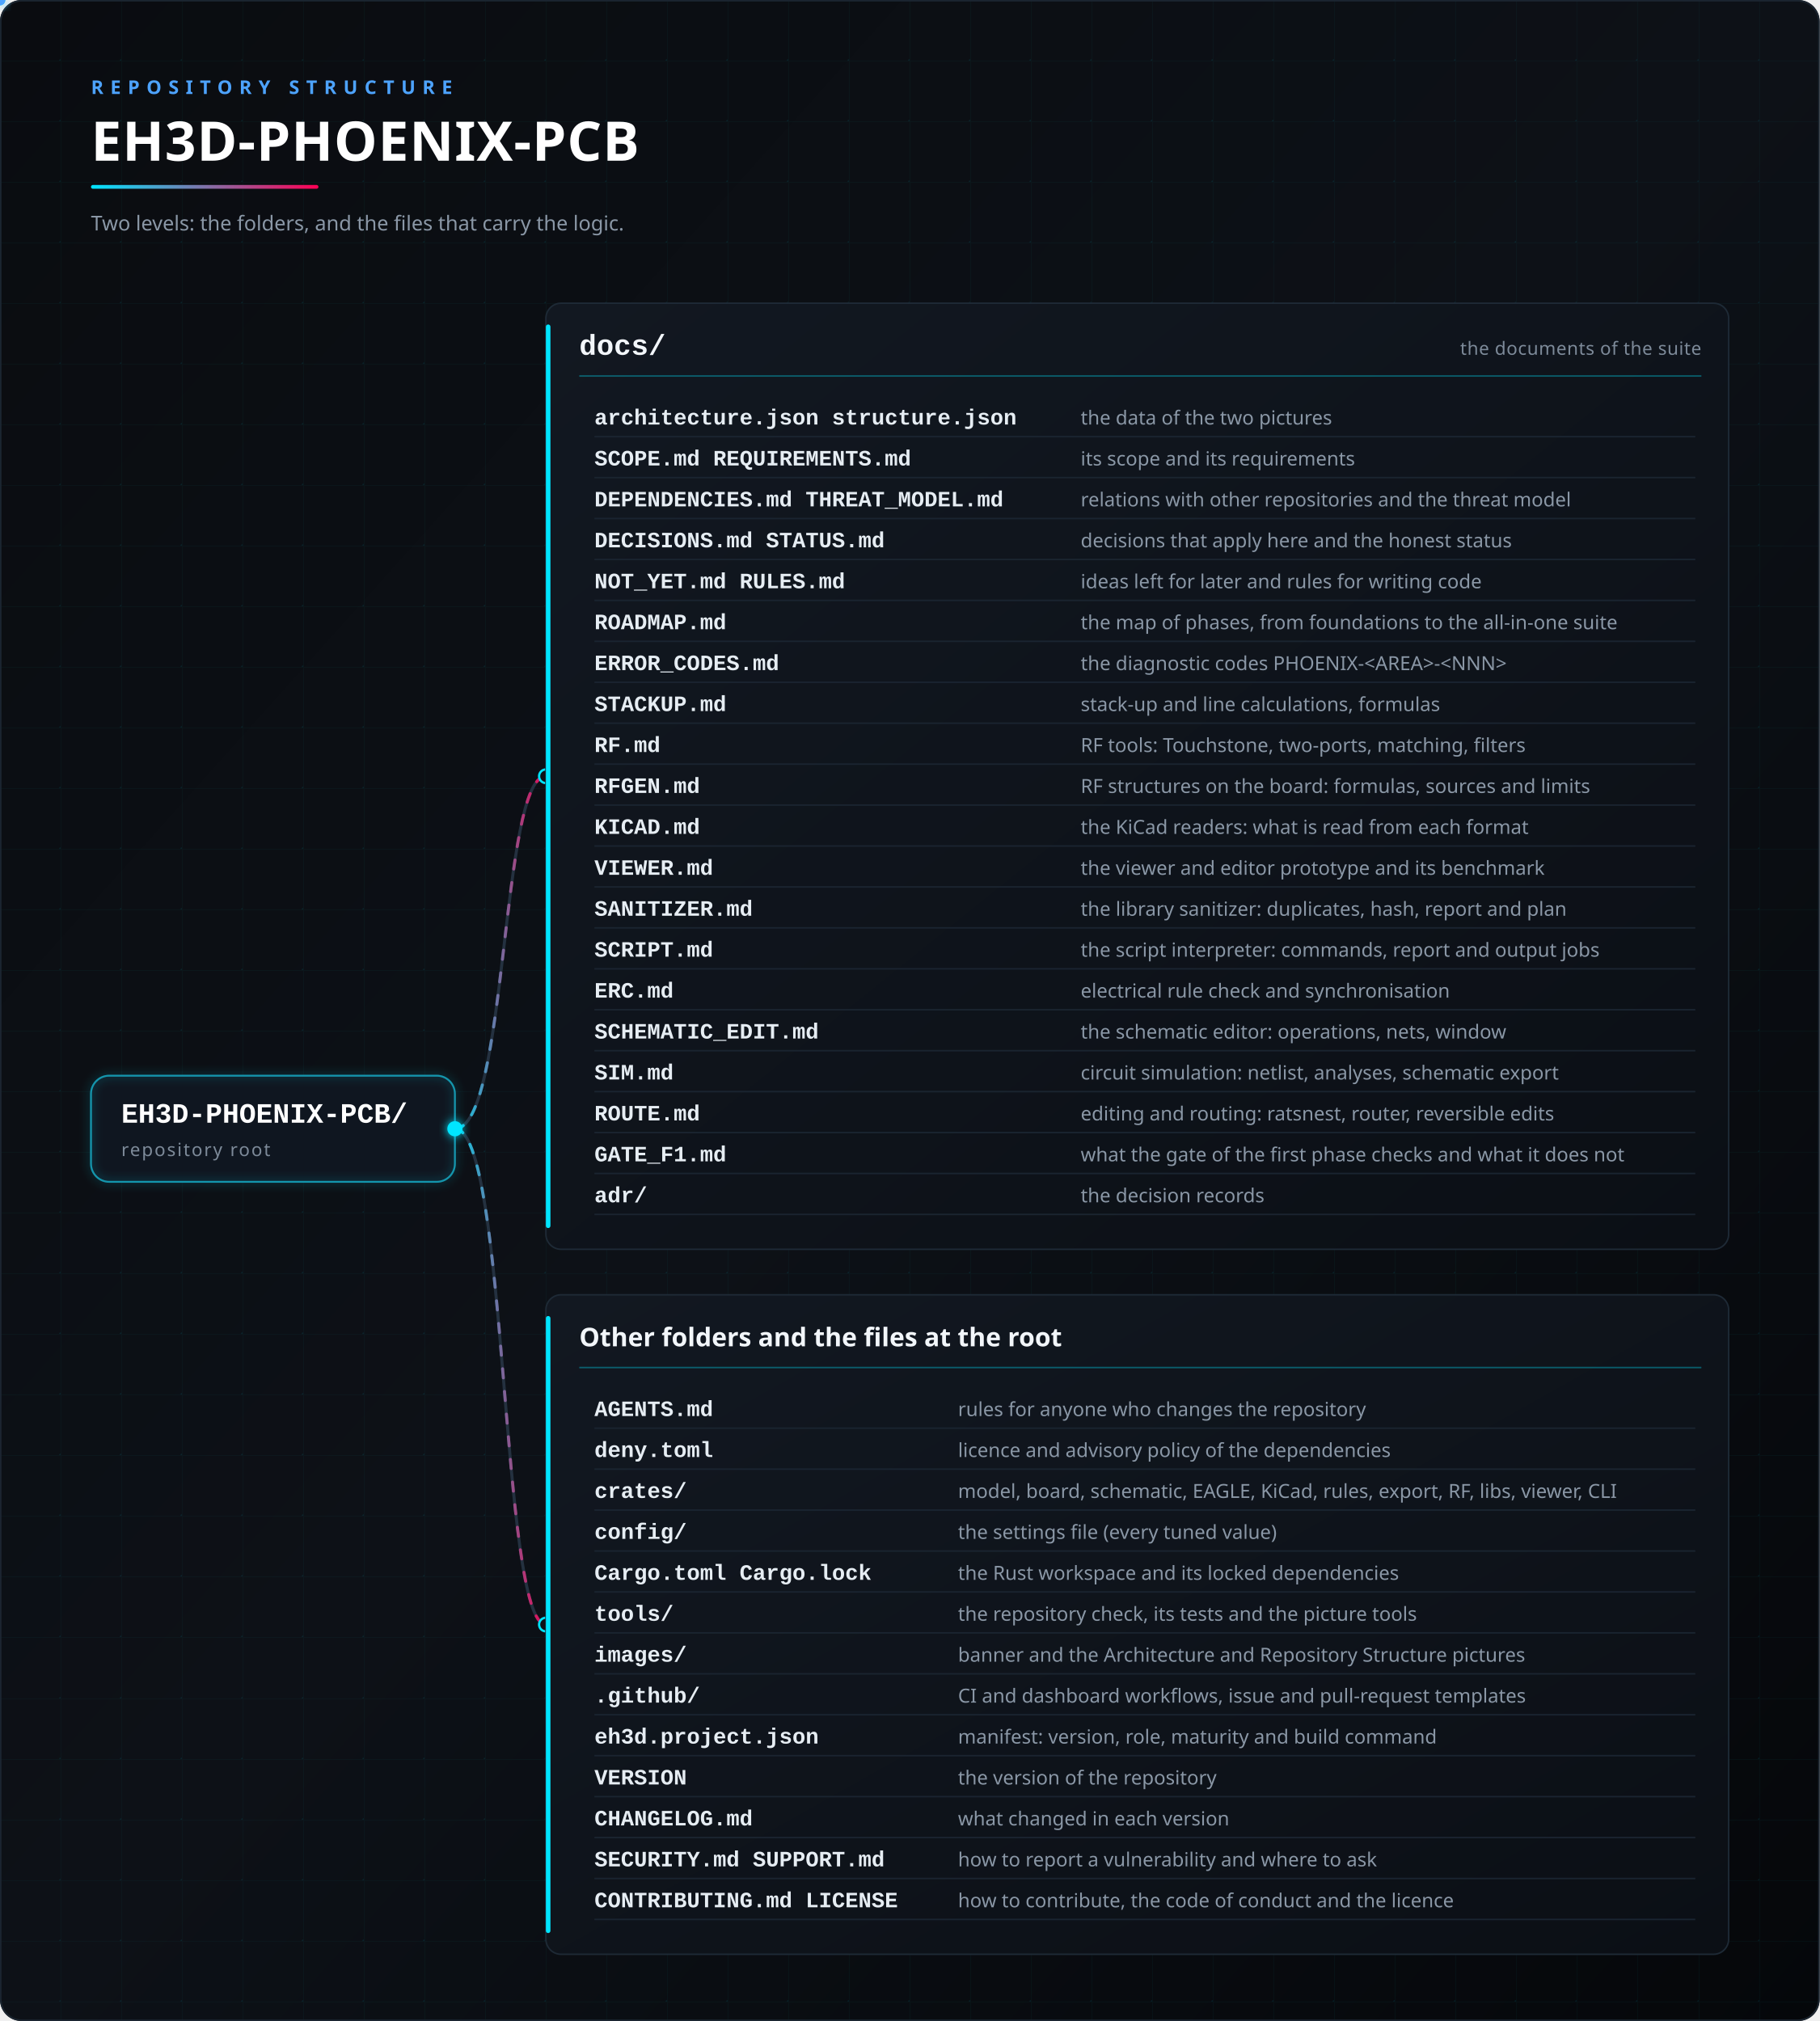
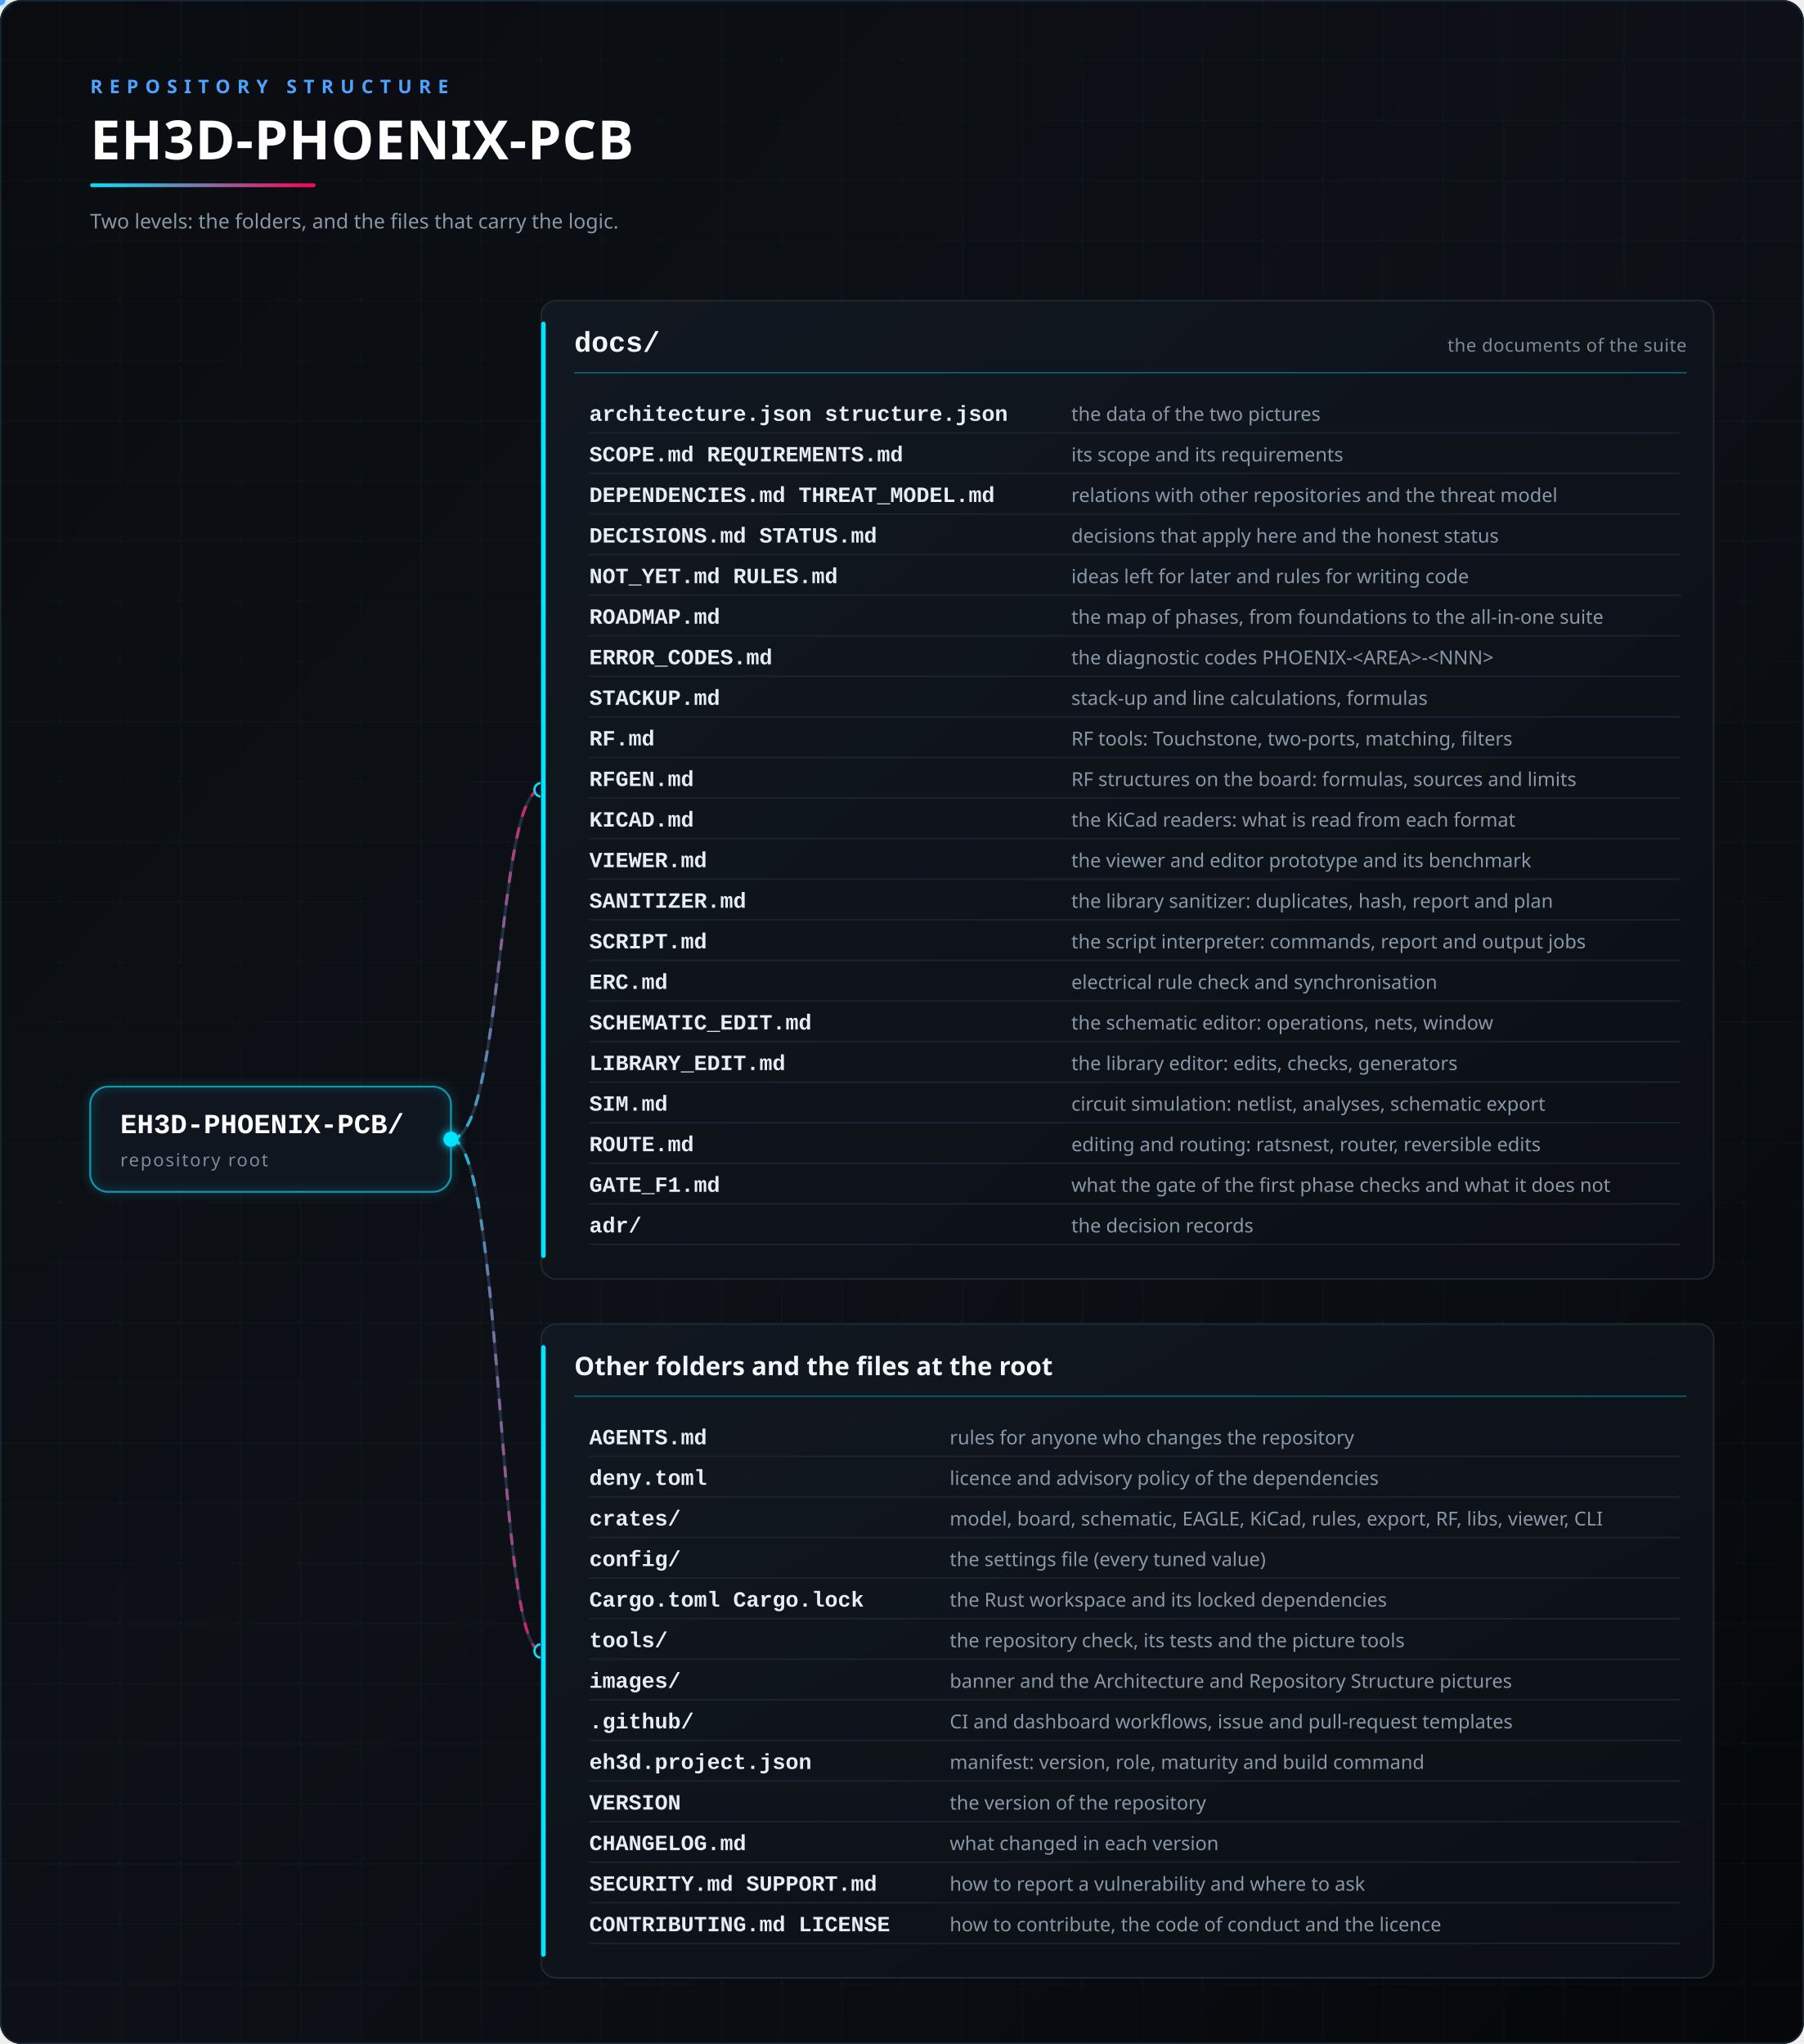
- <svg xmlns="http://www.w3.org/2000/svg" viewBox="0 0 1200 1333" width="100%" role="img" aria-labelledby="t d">
+ <svg xmlns="http://www.w3.org/2000/svg" viewBox="0 0 1200 1360" width="100%" role="img" aria-labelledby="t d">
  <defs>
    <linearGradient id="bg" x1="0" y1="0" x2="1" y2="1">
      <stop offset="0" stop-color="#0A0C10" />
      <stop offset="0.5" stop-color="#0D1117" />
      <stop offset="1" stop-color="#05070A" />
    </linearGradient>
    <linearGradient id="card" x1="0" y1="0" x2="1" y2="1">
      <stop offset="0" stop-color="#121821" />
      <stop offset="1" stop-color="#0B0F15" />
    </linearGradient>
    <linearGradient id="line" x1="0" y1="0" x2="1" y2="0">
      <stop offset="0" stop-color="#00E5FF" />
      <stop offset="1" stop-color="#FF0055" />
    </linearGradient>
    <filter id="glow" x="-50%" y="-50%" width="200%" height="200%">
      <feGaussianBlur stdDeviation="3" result="b" />
      <feMerge>
        <feMergeNode in="b" />
        <feMergeNode in="SourceGraphic" />
      </feMerge>
    </filter>
    <pattern id="grid" width="40" height="40" patternUnits="userSpaceOnUse">
      <path d="M40 0H0V40" fill="none" stroke="#00E5FF" stroke-opacity="0.035" />
      <circle cx="40" cy="40" r="1" fill="#00E5FF" fill-opacity="0.09" />
    </pattern>
  </defs>
-   <rect width="1200" height="1333" rx="14" fill="url(#bg)" />
-   <rect width="1200" height="1333" rx="14" fill="url(#grid)" />
-   <rect x="0.5" y="0.5" width="1199" height="1332" rx="14" fill="none" stroke="#1B2530" />
+   <rect width="1200" height="1360" rx="14" fill="url(#bg)" />
+   <rect width="1200" height="1360" rx="14" fill="url(#grid)" />
+   <rect x="0.5" y="0.5" width="1199" height="1359" rx="14" fill="none" stroke="#1B2530" />
  <text x="60" y="62" font-family="'Segoe UI','Noto Sans','Noto Sans CJK SC','Microsoft YaHei','Yu Gothic','Helvetica Neue',Helvetica,Arial,sans-serif" font-size="12.5" font-weight="600" fill="#4DA3FF" text-anchor="start" letter-spacing="4.5">REPOSITORY STRUCTURE</text>
  <text x="60" y="106" font-family="'Segoe UI','Noto Sans','Noto Sans CJK SC','Microsoft YaHei','Yu Gothic','Helvetica Neue',Helvetica,Arial,sans-serif" font-size="36" font-weight="700" fill="#FFFFFF" text-anchor="start" letter-spacing="0.5">EH3D-PHOENIX-PCB</text>
  <rect x="60" y="122" width="150" height="2.5" rx="1.25" fill="url(#line)">
    <animate attributeName="width" values="40;150;150" keyTimes="0;0.4;1" dur="3s" repeatCount="indefinite" />
  </rect>
  <text x="60" y="152" font-family="'Segoe UI','Noto Sans','Noto Sans CJK SC','Microsoft YaHei','Yu Gothic','Helvetica Neue',Helvetica,Arial,sans-serif" font-size="13.5" font-weight="400" fill="#8A97A6" text-anchor="start">Two levels: the folders, and the files that carry the logic.</text>
-   <path id="c0" d="M300,744.5 C335,744.5 330,512 360,512" fill="none" stroke="#243140" stroke-width="2" />
-   <path d="M300,744.5 C335,744.5 330,512 360,512" fill="none" stroke="url(#line)" stroke-width="2" stroke-linecap="round" stroke-dasharray="6 9" opacity="0.9">
+   <path id="c0" d="M300,758 C335,758 330,525.5 360,525.5" fill="none" stroke="#243140" stroke-width="2" />
+   <path d="M300,758 C335,758 330,525.5 360,525.5" fill="none" stroke="url(#line)" stroke-width="2" stroke-linecap="round" stroke-dasharray="6 9" opacity="0.9">
    <animate attributeName="stroke-dashoffset" from="0" to="-30" dur="1.6s" repeatCount="indefinite" />
  </path>
-   <circle cx="360" cy="512" r="4.5" fill="#0D1117" stroke="#00E5FF" stroke-width="1.5" />
-   <path id="c1" d="M300,744.5 C335,744.5 330,1071.5 360,1071.5" fill="none" stroke="#243140" stroke-width="2" />
-   <path d="M300,744.5 C335,744.5 330,1071.5 360,1071.5" fill="none" stroke="url(#line)" stroke-width="2" stroke-linecap="round" stroke-dasharray="6 9" opacity="0.9">
+   <circle cx="360" cy="525.5" r="4.5" fill="#0D1117" stroke="#00E5FF" stroke-width="1.5" />
+   <path id="c1" d="M300,758 C335,758 330,1098.5 360,1098.5" fill="none" stroke="#243140" stroke-width="2" />
+   <path d="M300,758 C335,758 330,1098.5 360,1098.5" fill="none" stroke="url(#line)" stroke-width="2" stroke-linecap="round" stroke-dasharray="6 9" opacity="0.9">
    <animate attributeName="stroke-dashoffset" from="0" to="-30" dur="1.6s" repeatCount="indefinite" />
  </path>
-   <circle cx="360" cy="1071.5" r="4.5" fill="#0D1117" stroke="#00E5FF" stroke-width="1.5" />
+   <circle cx="360" cy="1098.5" r="4.5" fill="#0D1117" stroke="#00E5FF" stroke-width="1.5" />
  <circle r="3.5" fill="#00E5FF" filter="url(#glow)">
    <animateMotion dur="3.4s" repeatCount="indefinite">
      <mpath href="#c0" />
    </animateMotion>
  </circle>
  <circle r="3.5" fill="#4DA3FF" filter="url(#glow)">
    <animateMotion dur="4.2s" repeatCount="indefinite">
      <mpath href="#c1" />
    </animateMotion>
  </circle>
-   <rect x="60" y="709.5" width="240" height="70" rx="12" fill="#0F1620" stroke="#2A3A4C" stroke-width="1.2" />
-   <rect x="60" y="709.5" width="240" height="70" rx="12" fill="none" stroke="#00E5FF" stroke-opacity="0.5" stroke-width="1.2" filter="url(#glow)">
+   <rect x="60" y="723" width="240" height="70" rx="12" fill="#0F1620" stroke="#2A3A4C" stroke-width="1.2" />
+   <rect x="60" y="723" width="240" height="70" rx="12" fill="none" stroke="#00E5FF" stroke-opacity="0.5" stroke-width="1.2" filter="url(#glow)">
    <animate attributeName="stroke-opacity" values="0.15;0.6;0.15" dur="3.6s" repeatCount="indefinite" />
  </rect>
-   <text x="80" y="740.5" font-family="'JetBrains Mono','Cascadia Code','SFMono-Regular',Consolas,'Liberation Mono',monospace" font-size="18.5" font-weight="700" fill="#FFFFFF" text-anchor="start">EH3D-PHOENIX-PCB/</text>
-   <text x="80" y="762.5" font-family="'Segoe UI','Noto Sans','Noto Sans CJK SC','Microsoft YaHei','Yu Gothic','Helvetica Neue',Helvetica,Arial,sans-serif" font-size="12" font-weight="400" fill="#7D8A99" text-anchor="start" letter-spacing="1">repository root</text>
-   <circle cx="300" cy="744.5" r="5" fill="#00E5FF" filter="url(#glow)" />
-   <rect x="360" y="200" width="780" height="624" rx="10" fill="url(#card)" stroke="#1E2A36" stroke-width="1" />
-   <rect x="360" y="214" width="3" height="596" rx="1.5" fill="#00E5FF">
+   <text x="80" y="754" font-family="'JetBrains Mono','Cascadia Code','SFMono-Regular',Consolas,'Liberation Mono',monospace" font-size="18.5" font-weight="700" fill="#FFFFFF" text-anchor="start">EH3D-PHOENIX-PCB/</text>
+   <text x="80" y="776" font-family="'Segoe UI','Noto Sans','Noto Sans CJK SC','Microsoft YaHei','Yu Gothic','Helvetica Neue',Helvetica,Arial,sans-serif" font-size="12" font-weight="400" fill="#7D8A99" text-anchor="start" letter-spacing="1">repository root</text>
+   <circle cx="300" cy="758" r="5" fill="#00E5FF" filter="url(#glow)" />
+   <rect x="360" y="200" width="780" height="651" rx="10" fill="url(#card)" stroke="#1E2A36" stroke-width="1" />
+   <rect x="360" y="214" width="3" height="623" rx="1.5" fill="#00E5FF">
    <animate attributeName="opacity" values="0.55;1;0.55" dur="4s" begin="0s" repeatCount="indefinite" />
  </rect>
  <text x="382" y="234" font-family="'JetBrains Mono','Cascadia Code','SFMono-Regular',Consolas,'Liberation Mono',monospace" font-size="19" font-weight="700" fill="#F2F6FA" text-anchor="start">docs/</text>
  <text x="1122" y="234" font-family="'Segoe UI','Noto Sans','Noto Sans CJK SC','Microsoft YaHei','Yu Gothic','Helvetica Neue',Helvetica,Arial,sans-serif" font-size="12" font-weight="400" fill="#7D8A99" text-anchor="end" letter-spacing="0.3">the documents of the suite</text>
  <line x1="382" y1="248" x2="1122" y2="248" stroke="#00E5FF" stroke-opacity="0.35" stroke-width="1" />
  <text x="392" y="280" font-family="'JetBrains Mono','Cascadia Code','SFMono-Regular',Consolas,'Liberation Mono',monospace" font-size="14.5" font-weight="600" fill="#E6EDF3" text-anchor="start">architecture.json  structure.json</text>
  <text x="712.67" y="280" font-family="'Segoe UI','Noto Sans','Noto Sans CJK SC','Microsoft YaHei','Yu Gothic','Helvetica Neue',Helvetica,Arial,sans-serif" font-size="12.8" font-weight="400" fill="#8A97A6" text-anchor="start">the data of the two pictures</text>
  <line x1="392" y1="288" x2="1118" y2="288" stroke="#1A2430" stroke-width="1" />
  <text x="392" y="307" font-family="'JetBrains Mono','Cascadia Code','SFMono-Regular',Consolas,'Liberation Mono',monospace" font-size="14.5" font-weight="600" fill="#E6EDF3" text-anchor="start">SCOPE.md  REQUIREMENTS.md</text>
  <text x="712.67" y="307" font-family="'Segoe UI','Noto Sans','Noto Sans CJK SC','Microsoft YaHei','Yu Gothic','Helvetica Neue',Helvetica,Arial,sans-serif" font-size="12.8" font-weight="400" fill="#8A97A6" text-anchor="start">its scope and its requirements</text>
  <line x1="392" y1="315" x2="1118" y2="315" stroke="#1A2430" stroke-width="1" />
  <text x="392" y="334" font-family="'JetBrains Mono','Cascadia Code','SFMono-Regular',Consolas,'Liberation Mono',monospace" font-size="14.5" font-weight="600" fill="#E6EDF3" text-anchor="start">DEPENDENCIES.md  THREAT_MODEL.md</text>
  <text x="712.67" y="334" font-family="'Segoe UI','Noto Sans','Noto Sans CJK SC','Microsoft YaHei','Yu Gothic','Helvetica Neue',Helvetica,Arial,sans-serif" font-size="12.8" font-weight="400" fill="#8A97A6" text-anchor="start">relations with other repositories and the threat model</text>
  <line x1="392" y1="342" x2="1118" y2="342" stroke="#1A2430" stroke-width="1" />
  <text x="392" y="361" font-family="'JetBrains Mono','Cascadia Code','SFMono-Regular',Consolas,'Liberation Mono',monospace" font-size="14.5" font-weight="600" fill="#E6EDF3" text-anchor="start">DECISIONS.md  STATUS.md</text>
  <text x="712.67" y="361" font-family="'Segoe UI','Noto Sans','Noto Sans CJK SC','Microsoft YaHei','Yu Gothic','Helvetica Neue',Helvetica,Arial,sans-serif" font-size="12.8" font-weight="400" fill="#8A97A6" text-anchor="start">decisions that apply here and the honest status</text>
  <line x1="392" y1="369" x2="1118" y2="369" stroke="#1A2430" stroke-width="1" />
  <text x="392" y="388" font-family="'JetBrains Mono','Cascadia Code','SFMono-Regular',Consolas,'Liberation Mono',monospace" font-size="14.5" font-weight="600" fill="#E6EDF3" text-anchor="start">NOT_YET.md  RULES.md</text>
  <text x="712.67" y="388" font-family="'Segoe UI','Noto Sans','Noto Sans CJK SC','Microsoft YaHei','Yu Gothic','Helvetica Neue',Helvetica,Arial,sans-serif" font-size="12.8" font-weight="400" fill="#8A97A6" text-anchor="start">ideas left for later and rules for writing code</text>
  <line x1="392" y1="396" x2="1118" y2="396" stroke="#1A2430" stroke-width="1" />
  <text x="392" y="415" font-family="'JetBrains Mono','Cascadia Code','SFMono-Regular',Consolas,'Liberation Mono',monospace" font-size="14.5" font-weight="600" fill="#E6EDF3" text-anchor="start">ROADMAP.md</text>
  <text x="712.67" y="415" font-family="'Segoe UI','Noto Sans','Noto Sans CJK SC','Microsoft YaHei','Yu Gothic','Helvetica Neue',Helvetica,Arial,sans-serif" font-size="12.8" font-weight="400" fill="#8A97A6" text-anchor="start">the map of phases, from foundations to the all-in-one suite</text>
  <line x1="392" y1="423" x2="1118" y2="423" stroke="#1A2430" stroke-width="1" />
  <text x="392" y="442" font-family="'JetBrains Mono','Cascadia Code','SFMono-Regular',Consolas,'Liberation Mono',monospace" font-size="14.5" font-weight="600" fill="#E6EDF3" text-anchor="start">ERROR_CODES.md</text>
  <text x="712.67" y="442" font-family="'Segoe UI','Noto Sans','Noto Sans CJK SC','Microsoft YaHei','Yu Gothic','Helvetica Neue',Helvetica,Arial,sans-serif" font-size="12.8" font-weight="400" fill="#8A97A6" text-anchor="start">the diagnostic codes PHOENIX-&lt;AREA&gt;-&lt;NNN&gt;</text>
  <line x1="392" y1="450" x2="1118" y2="450" stroke="#1A2430" stroke-width="1" />
  <text x="392" y="469" font-family="'JetBrains Mono','Cascadia Code','SFMono-Regular',Consolas,'Liberation Mono',monospace" font-size="14.5" font-weight="600" fill="#E6EDF3" text-anchor="start">STACKUP.md</text>
  <text x="712.67" y="469" font-family="'Segoe UI','Noto Sans','Noto Sans CJK SC','Microsoft YaHei','Yu Gothic','Helvetica Neue',Helvetica,Arial,sans-serif" font-size="12.8" font-weight="400" fill="#8A97A6" text-anchor="start">stack-up and line calculations, formulas</text>
  <line x1="392" y1="477" x2="1118" y2="477" stroke="#1A2430" stroke-width="1" />
  <text x="392" y="496" font-family="'JetBrains Mono','Cascadia Code','SFMono-Regular',Consolas,'Liberation Mono',monospace" font-size="14.5" font-weight="600" fill="#E6EDF3" text-anchor="start">RF.md</text>
  <text x="712.67" y="496" font-family="'Segoe UI','Noto Sans','Noto Sans CJK SC','Microsoft YaHei','Yu Gothic','Helvetica Neue',Helvetica,Arial,sans-serif" font-size="12.8" font-weight="400" fill="#8A97A6" text-anchor="start">RF tools: Touchstone, two-ports, matching, filters</text>
  <line x1="392" y1="504" x2="1118" y2="504" stroke="#1A2430" stroke-width="1" />
  <text x="392" y="523" font-family="'JetBrains Mono','Cascadia Code','SFMono-Regular',Consolas,'Liberation Mono',monospace" font-size="14.5" font-weight="600" fill="#E6EDF3" text-anchor="start">RFGEN.md</text>
  <text x="712.67" y="523" font-family="'Segoe UI','Noto Sans','Noto Sans CJK SC','Microsoft YaHei','Yu Gothic','Helvetica Neue',Helvetica,Arial,sans-serif" font-size="12.8" font-weight="400" fill="#8A97A6" text-anchor="start">RF structures on the board: formulas, sources and limits</text>
  <line x1="392" y1="531" x2="1118" y2="531" stroke="#1A2430" stroke-width="1" />
  <text x="392" y="550" font-family="'JetBrains Mono','Cascadia Code','SFMono-Regular',Consolas,'Liberation Mono',monospace" font-size="14.5" font-weight="600" fill="#E6EDF3" text-anchor="start">KICAD.md</text>
  <text x="712.67" y="550" font-family="'Segoe UI','Noto Sans','Noto Sans CJK SC','Microsoft YaHei','Yu Gothic','Helvetica Neue',Helvetica,Arial,sans-serif" font-size="12.8" font-weight="400" fill="#8A97A6" text-anchor="start">the KiCad readers: what is read from each format</text>
  <line x1="392" y1="558" x2="1118" y2="558" stroke="#1A2430" stroke-width="1" />
  <text x="392" y="577" font-family="'JetBrains Mono','Cascadia Code','SFMono-Regular',Consolas,'Liberation Mono',monospace" font-size="14.5" font-weight="600" fill="#E6EDF3" text-anchor="start">VIEWER.md</text>
  <text x="712.67" y="577" font-family="'Segoe UI','Noto Sans','Noto Sans CJK SC','Microsoft YaHei','Yu Gothic','Helvetica Neue',Helvetica,Arial,sans-serif" font-size="12.8" font-weight="400" fill="#8A97A6" text-anchor="start">the viewer and editor prototype and its benchmark</text>
  <line x1="392" y1="585" x2="1118" y2="585" stroke="#1A2430" stroke-width="1" />
  <text x="392" y="604" font-family="'JetBrains Mono','Cascadia Code','SFMono-Regular',Consolas,'Liberation Mono',monospace" font-size="14.5" font-weight="600" fill="#E6EDF3" text-anchor="start">SANITIZER.md</text>
  <text x="712.67" y="604" font-family="'Segoe UI','Noto Sans','Noto Sans CJK SC','Microsoft YaHei','Yu Gothic','Helvetica Neue',Helvetica,Arial,sans-serif" font-size="12.8" font-weight="400" fill="#8A97A6" text-anchor="start">the library sanitizer: duplicates, hash, report and plan</text>
  <line x1="392" y1="612" x2="1118" y2="612" stroke="#1A2430" stroke-width="1" />
  <text x="392" y="631" font-family="'JetBrains Mono','Cascadia Code','SFMono-Regular',Consolas,'Liberation Mono',monospace" font-size="14.5" font-weight="600" fill="#E6EDF3" text-anchor="start">SCRIPT.md</text>
  <text x="712.67" y="631" font-family="'Segoe UI','Noto Sans','Noto Sans CJK SC','Microsoft YaHei','Yu Gothic','Helvetica Neue',Helvetica,Arial,sans-serif" font-size="12.8" font-weight="400" fill="#8A97A6" text-anchor="start">the script interpreter: commands, report and output jobs</text>
  <line x1="392" y1="639" x2="1118" y2="639" stroke="#1A2430" stroke-width="1" />
  <text x="392" y="658" font-family="'JetBrains Mono','Cascadia Code','SFMono-Regular',Consolas,'Liberation Mono',monospace" font-size="14.5" font-weight="600" fill="#E6EDF3" text-anchor="start">ERC.md</text>
  <text x="712.67" y="658" font-family="'Segoe UI','Noto Sans','Noto Sans CJK SC','Microsoft YaHei','Yu Gothic','Helvetica Neue',Helvetica,Arial,sans-serif" font-size="12.8" font-weight="400" fill="#8A97A6" text-anchor="start">electrical rule check and synchronisation</text>
  <line x1="392" y1="666" x2="1118" y2="666" stroke="#1A2430" stroke-width="1" />
  <text x="392" y="685" font-family="'JetBrains Mono','Cascadia Code','SFMono-Regular',Consolas,'Liberation Mono',monospace" font-size="14.5" font-weight="600" fill="#E6EDF3" text-anchor="start">SCHEMATIC_EDIT.md</text>
  <text x="712.67" y="685" font-family="'Segoe UI','Noto Sans','Noto Sans CJK SC','Microsoft YaHei','Yu Gothic','Helvetica Neue',Helvetica,Arial,sans-serif" font-size="12.8" font-weight="400" fill="#8A97A6" text-anchor="start">the schematic editor: operations, nets, window</text>
  <line x1="392" y1="693" x2="1118" y2="693" stroke="#1A2430" stroke-width="1" />
-   <text x="392" y="712" font-family="'JetBrains Mono','Cascadia Code','SFMono-Regular',Consolas,'Liberation Mono',monospace" font-size="14.5" font-weight="600" fill="#E6EDF3" text-anchor="start">SIM.md</text>
-   <text x="712.67" y="712" font-family="'Segoe UI','Noto Sans','Noto Sans CJK SC','Microsoft YaHei','Yu Gothic','Helvetica Neue',Helvetica,Arial,sans-serif" font-size="12.8" font-weight="400" fill="#8A97A6" text-anchor="start">circuit simulation: netlist, analyses, schematic export</text>
+   <text x="392" y="712" font-family="'JetBrains Mono','Cascadia Code','SFMono-Regular',Consolas,'Liberation Mono',monospace" font-size="14.5" font-weight="600" fill="#E6EDF3" text-anchor="start">LIBRARY_EDIT.md</text>
+   <text x="712.67" y="712" font-family="'Segoe UI','Noto Sans','Noto Sans CJK SC','Microsoft YaHei','Yu Gothic','Helvetica Neue',Helvetica,Arial,sans-serif" font-size="12.8" font-weight="400" fill="#8A97A6" text-anchor="start">the library editor: edits, checks, generators</text>
  <line x1="392" y1="720" x2="1118" y2="720" stroke="#1A2430" stroke-width="1" />
-   <text x="392" y="739" font-family="'JetBrains Mono','Cascadia Code','SFMono-Regular',Consolas,'Liberation Mono',monospace" font-size="14.5" font-weight="600" fill="#E6EDF3" text-anchor="start">ROUTE.md</text>
-   <text x="712.67" y="739" font-family="'Segoe UI','Noto Sans','Noto Sans CJK SC','Microsoft YaHei','Yu Gothic','Helvetica Neue',Helvetica,Arial,sans-serif" font-size="12.8" font-weight="400" fill="#8A97A6" text-anchor="start">editing and routing: ratsnest, router, reversible edits</text>
+   <text x="392" y="739" font-family="'JetBrains Mono','Cascadia Code','SFMono-Regular',Consolas,'Liberation Mono',monospace" font-size="14.5" font-weight="600" fill="#E6EDF3" text-anchor="start">SIM.md</text>
+   <text x="712.67" y="739" font-family="'Segoe UI','Noto Sans','Noto Sans CJK SC','Microsoft YaHei','Yu Gothic','Helvetica Neue',Helvetica,Arial,sans-serif" font-size="12.8" font-weight="400" fill="#8A97A6" text-anchor="start">circuit simulation: netlist, analyses, schematic export</text>
  <line x1="392" y1="747" x2="1118" y2="747" stroke="#1A2430" stroke-width="1" />
-   <text x="392" y="766" font-family="'JetBrains Mono','Cascadia Code','SFMono-Regular',Consolas,'Liberation Mono',monospace" font-size="14.5" font-weight="600" fill="#E6EDF3" text-anchor="start">GATE_F1.md</text>
-   <text x="712.67" y="766" font-family="'Segoe UI','Noto Sans','Noto Sans CJK SC','Microsoft YaHei','Yu Gothic','Helvetica Neue',Helvetica,Arial,sans-serif" font-size="12.8" font-weight="400" fill="#8A97A6" text-anchor="start">what the gate of the first phase checks and what it does not</text>
+   <text x="392" y="766" font-family="'JetBrains Mono','Cascadia Code','SFMono-Regular',Consolas,'Liberation Mono',monospace" font-size="14.5" font-weight="600" fill="#E6EDF3" text-anchor="start">ROUTE.md</text>
+   <text x="712.67" y="766" font-family="'Segoe UI','Noto Sans','Noto Sans CJK SC','Microsoft YaHei','Yu Gothic','Helvetica Neue',Helvetica,Arial,sans-serif" font-size="12.8" font-weight="400" fill="#8A97A6" text-anchor="start">editing and routing: ratsnest, router, reversible edits</text>
  <line x1="392" y1="774" x2="1118" y2="774" stroke="#1A2430" stroke-width="1" />
-   <text x="392" y="793" font-family="'JetBrains Mono','Cascadia Code','SFMono-Regular',Consolas,'Liberation Mono',monospace" font-size="14.5" font-weight="600" fill="#E6EDF3" text-anchor="start">adr/</text>
-   <text x="712.67" y="793" font-family="'Segoe UI','Noto Sans','Noto Sans CJK SC','Microsoft YaHei','Yu Gothic','Helvetica Neue',Helvetica,Arial,sans-serif" font-size="12.8" font-weight="400" fill="#8A97A6" text-anchor="start">the decision records</text>
+   <text x="392" y="793" font-family="'JetBrains Mono','Cascadia Code','SFMono-Regular',Consolas,'Liberation Mono',monospace" font-size="14.5" font-weight="600" fill="#E6EDF3" text-anchor="start">GATE_F1.md</text>
+   <text x="712.67" y="793" font-family="'Segoe UI','Noto Sans','Noto Sans CJK SC','Microsoft YaHei','Yu Gothic','Helvetica Neue',Helvetica,Arial,sans-serif" font-size="12.8" font-weight="400" fill="#8A97A6" text-anchor="start">what the gate of the first phase checks and what it does not</text>
  <line x1="392" y1="801" x2="1118" y2="801" stroke="#1A2430" stroke-width="1" />
-   <rect x="360" y="854" width="780" height="435" rx="10" fill="url(#card)" stroke="#1E2A36" stroke-width="1" />
-   <rect x="360" y="868" width="3" height="407" rx="1.5" fill="#00E5FF">
+   <text x="392" y="820" font-family="'JetBrains Mono','Cascadia Code','SFMono-Regular',Consolas,'Liberation Mono',monospace" font-size="14.5" font-weight="600" fill="#E6EDF3" text-anchor="start">adr/</text>
+   <text x="712.67" y="820" font-family="'Segoe UI','Noto Sans','Noto Sans CJK SC','Microsoft YaHei','Yu Gothic','Helvetica Neue',Helvetica,Arial,sans-serif" font-size="12.8" font-weight="400" fill="#8A97A6" text-anchor="start">the decision records</text>
+   <line x1="392" y1="828" x2="1118" y2="828" stroke="#1A2430" stroke-width="1" />
+   <rect x="360" y="881" width="780" height="435" rx="10" fill="url(#card)" stroke="#1E2A36" stroke-width="1" />
+   <rect x="360" y="895" width="3" height="407" rx="1.5" fill="#00E5FF">
    <animate attributeName="opacity" values="0.55;1;0.55" dur="4s" begin="0.6s" repeatCount="indefinite" />
  </rect>
-   <text x="382" y="888" font-family="'Segoe UI','Noto Sans','Noto Sans CJK SC','Microsoft YaHei','Yu Gothic','Helvetica Neue',Helvetica,Arial,sans-serif" font-size="17" font-weight="700" fill="#F2F6FA" text-anchor="start">Other folders and the files at the root</text>
-   <line x1="382" y1="902" x2="1122" y2="902" stroke="#00E5FF" stroke-opacity="0.35" stroke-width="1" />
-   <text x="392" y="934" font-family="'JetBrains Mono','Cascadia Code','SFMono-Regular',Consolas,'Liberation Mono',monospace" font-size="14.5" font-weight="600" fill="#E6EDF3" text-anchor="start">AGENTS.md</text>
-   <text x="631.76" y="934" font-family="'Segoe UI','Noto Sans','Noto Sans CJK SC','Microsoft YaHei','Yu Gothic','Helvetica Neue',Helvetica,Arial,sans-serif" font-size="12.8" font-weight="400" fill="#8A97A6" text-anchor="start">rules for anyone who changes the repository</text>
-   <line x1="392" y1="942" x2="1118" y2="942" stroke="#1A2430" stroke-width="1" />
-   <text x="392" y="961" font-family="'JetBrains Mono','Cascadia Code','SFMono-Regular',Consolas,'Liberation Mono',monospace" font-size="14.5" font-weight="600" fill="#E6EDF3" text-anchor="start">deny.toml</text>
-   <text x="631.76" y="961" font-family="'Segoe UI','Noto Sans','Noto Sans CJK SC','Microsoft YaHei','Yu Gothic','Helvetica Neue',Helvetica,Arial,sans-serif" font-size="12.8" font-weight="400" fill="#8A97A6" text-anchor="start">licence and advisory policy of the dependencies</text>
+   <text x="382" y="915" font-family="'Segoe UI','Noto Sans','Noto Sans CJK SC','Microsoft YaHei','Yu Gothic','Helvetica Neue',Helvetica,Arial,sans-serif" font-size="17" font-weight="700" fill="#F2F6FA" text-anchor="start">Other folders and the files at the root</text>
+   <line x1="382" y1="929" x2="1122" y2="929" stroke="#00E5FF" stroke-opacity="0.35" stroke-width="1" />
+   <text x="392" y="961" font-family="'JetBrains Mono','Cascadia Code','SFMono-Regular',Consolas,'Liberation Mono',monospace" font-size="14.5" font-weight="600" fill="#E6EDF3" text-anchor="start">AGENTS.md</text>
+   <text x="631.76" y="961" font-family="'Segoe UI','Noto Sans','Noto Sans CJK SC','Microsoft YaHei','Yu Gothic','Helvetica Neue',Helvetica,Arial,sans-serif" font-size="12.8" font-weight="400" fill="#8A97A6" text-anchor="start">rules for anyone who changes the repository</text>
  <line x1="392" y1="969" x2="1118" y2="969" stroke="#1A2430" stroke-width="1" />
-   <text x="392" y="988" font-family="'JetBrains Mono','Cascadia Code','SFMono-Regular',Consolas,'Liberation Mono',monospace" font-size="14.5" font-weight="600" fill="#E6EDF3" text-anchor="start">crates/</text>
-   <text x="631.76" y="988" font-family="'Segoe UI','Noto Sans','Noto Sans CJK SC','Microsoft YaHei','Yu Gothic','Helvetica Neue',Helvetica,Arial,sans-serif" font-size="12.8" font-weight="400" fill="#8A97A6" text-anchor="start">model, board, schematic, EAGLE, KiCad, rules, export, RF, libs, viewer, CLI</text>
+   <text x="392" y="988" font-family="'JetBrains Mono','Cascadia Code','SFMono-Regular',Consolas,'Liberation Mono',monospace" font-size="14.5" font-weight="600" fill="#E6EDF3" text-anchor="start">deny.toml</text>
+   <text x="631.76" y="988" font-family="'Segoe UI','Noto Sans','Noto Sans CJK SC','Microsoft YaHei','Yu Gothic','Helvetica Neue',Helvetica,Arial,sans-serif" font-size="12.8" font-weight="400" fill="#8A97A6" text-anchor="start">licence and advisory policy of the dependencies</text>
  <line x1="392" y1="996" x2="1118" y2="996" stroke="#1A2430" stroke-width="1" />
-   <text x="392" y="1015" font-family="'JetBrains Mono','Cascadia Code','SFMono-Regular',Consolas,'Liberation Mono',monospace" font-size="14.5" font-weight="600" fill="#E6EDF3" text-anchor="start">config/</text>
-   <text x="631.76" y="1015" font-family="'Segoe UI','Noto Sans','Noto Sans CJK SC','Microsoft YaHei','Yu Gothic','Helvetica Neue',Helvetica,Arial,sans-serif" font-size="12.8" font-weight="400" fill="#8A97A6" text-anchor="start">the settings file (every tuned value)</text>
+   <text x="392" y="1015" font-family="'JetBrains Mono','Cascadia Code','SFMono-Regular',Consolas,'Liberation Mono',monospace" font-size="14.5" font-weight="600" fill="#E6EDF3" text-anchor="start">crates/</text>
+   <text x="631.76" y="1015" font-family="'Segoe UI','Noto Sans','Noto Sans CJK SC','Microsoft YaHei','Yu Gothic','Helvetica Neue',Helvetica,Arial,sans-serif" font-size="12.8" font-weight="400" fill="#8A97A6" text-anchor="start">model, board, schematic, EAGLE, KiCad, rules, export, RF, libs, viewer, CLI</text>
  <line x1="392" y1="1023" x2="1118" y2="1023" stroke="#1A2430" stroke-width="1" />
-   <text x="392" y="1042" font-family="'JetBrains Mono','Cascadia Code','SFMono-Regular',Consolas,'Liberation Mono',monospace" font-size="14.5" font-weight="600" fill="#E6EDF3" text-anchor="start">Cargo.toml  Cargo.lock</text>
-   <text x="631.76" y="1042" font-family="'Segoe UI','Noto Sans','Noto Sans CJK SC','Microsoft YaHei','Yu Gothic','Helvetica Neue',Helvetica,Arial,sans-serif" font-size="12.8" font-weight="400" fill="#8A97A6" text-anchor="start">the Rust workspace and its locked dependencies</text>
+   <text x="392" y="1042" font-family="'JetBrains Mono','Cascadia Code','SFMono-Regular',Consolas,'Liberation Mono',monospace" font-size="14.5" font-weight="600" fill="#E6EDF3" text-anchor="start">config/</text>
+   <text x="631.76" y="1042" font-family="'Segoe UI','Noto Sans','Noto Sans CJK SC','Microsoft YaHei','Yu Gothic','Helvetica Neue',Helvetica,Arial,sans-serif" font-size="12.8" font-weight="400" fill="#8A97A6" text-anchor="start">the settings file (every tuned value)</text>
  <line x1="392" y1="1050" x2="1118" y2="1050" stroke="#1A2430" stroke-width="1" />
-   <text x="392" y="1069" font-family="'JetBrains Mono','Cascadia Code','SFMono-Regular',Consolas,'Liberation Mono',monospace" font-size="14.5" font-weight="600" fill="#E6EDF3" text-anchor="start">tools/</text>
-   <text x="631.76" y="1069" font-family="'Segoe UI','Noto Sans','Noto Sans CJK SC','Microsoft YaHei','Yu Gothic','Helvetica Neue',Helvetica,Arial,sans-serif" font-size="12.8" font-weight="400" fill="#8A97A6" text-anchor="start">the repository check, its tests and the picture tools</text>
+   <text x="392" y="1069" font-family="'JetBrains Mono','Cascadia Code','SFMono-Regular',Consolas,'Liberation Mono',monospace" font-size="14.5" font-weight="600" fill="#E6EDF3" text-anchor="start">Cargo.toml  Cargo.lock</text>
+   <text x="631.76" y="1069" font-family="'Segoe UI','Noto Sans','Noto Sans CJK SC','Microsoft YaHei','Yu Gothic','Helvetica Neue',Helvetica,Arial,sans-serif" font-size="12.8" font-weight="400" fill="#8A97A6" text-anchor="start">the Rust workspace and its locked dependencies</text>
  <line x1="392" y1="1077" x2="1118" y2="1077" stroke="#1A2430" stroke-width="1" />
-   <text x="392" y="1096" font-family="'JetBrains Mono','Cascadia Code','SFMono-Regular',Consolas,'Liberation Mono',monospace" font-size="14.5" font-weight="600" fill="#E6EDF3" text-anchor="start">images/</text>
-   <text x="631.76" y="1096" font-family="'Segoe UI','Noto Sans','Noto Sans CJK SC','Microsoft YaHei','Yu Gothic','Helvetica Neue',Helvetica,Arial,sans-serif" font-size="12.8" font-weight="400" fill="#8A97A6" text-anchor="start">banner and the Architecture and Repository Structure pictures</text>
+   <text x="392" y="1096" font-family="'JetBrains Mono','Cascadia Code','SFMono-Regular',Consolas,'Liberation Mono',monospace" font-size="14.5" font-weight="600" fill="#E6EDF3" text-anchor="start">tools/</text>
+   <text x="631.76" y="1096" font-family="'Segoe UI','Noto Sans','Noto Sans CJK SC','Microsoft YaHei','Yu Gothic','Helvetica Neue',Helvetica,Arial,sans-serif" font-size="12.8" font-weight="400" fill="#8A97A6" text-anchor="start">the repository check, its tests and the picture tools</text>
  <line x1="392" y1="1104" x2="1118" y2="1104" stroke="#1A2430" stroke-width="1" />
-   <text x="392" y="1123" font-family="'JetBrains Mono','Cascadia Code','SFMono-Regular',Consolas,'Liberation Mono',monospace" font-size="14.5" font-weight="600" fill="#E6EDF3" text-anchor="start">.github/</text>
-   <text x="631.76" y="1123" font-family="'Segoe UI','Noto Sans','Noto Sans CJK SC','Microsoft YaHei','Yu Gothic','Helvetica Neue',Helvetica,Arial,sans-serif" font-size="12.8" font-weight="400" fill="#8A97A6" text-anchor="start">CI and dashboard workflows, issue and pull-request templates</text>
+   <text x="392" y="1123" font-family="'JetBrains Mono','Cascadia Code','SFMono-Regular',Consolas,'Liberation Mono',monospace" font-size="14.5" font-weight="600" fill="#E6EDF3" text-anchor="start">images/</text>
+   <text x="631.76" y="1123" font-family="'Segoe UI','Noto Sans','Noto Sans CJK SC','Microsoft YaHei','Yu Gothic','Helvetica Neue',Helvetica,Arial,sans-serif" font-size="12.8" font-weight="400" fill="#8A97A6" text-anchor="start">banner and the Architecture and Repository Structure pictures</text>
  <line x1="392" y1="1131" x2="1118" y2="1131" stroke="#1A2430" stroke-width="1" />
-   <text x="392" y="1150" font-family="'JetBrains Mono','Cascadia Code','SFMono-Regular',Consolas,'Liberation Mono',monospace" font-size="14.5" font-weight="600" fill="#E6EDF3" text-anchor="start">eh3d.project.json</text>
-   <text x="631.76" y="1150" font-family="'Segoe UI','Noto Sans','Noto Sans CJK SC','Microsoft YaHei','Yu Gothic','Helvetica Neue',Helvetica,Arial,sans-serif" font-size="12.8" font-weight="400" fill="#8A97A6" text-anchor="start">manifest: version, role, maturity and build command</text>
+   <text x="392" y="1150" font-family="'JetBrains Mono','Cascadia Code','SFMono-Regular',Consolas,'Liberation Mono',monospace" font-size="14.5" font-weight="600" fill="#E6EDF3" text-anchor="start">.github/</text>
+   <text x="631.76" y="1150" font-family="'Segoe UI','Noto Sans','Noto Sans CJK SC','Microsoft YaHei','Yu Gothic','Helvetica Neue',Helvetica,Arial,sans-serif" font-size="12.8" font-weight="400" fill="#8A97A6" text-anchor="start">CI and dashboard workflows, issue and pull-request templates</text>
  <line x1="392" y1="1158" x2="1118" y2="1158" stroke="#1A2430" stroke-width="1" />
-   <text x="392" y="1177" font-family="'JetBrains Mono','Cascadia Code','SFMono-Regular',Consolas,'Liberation Mono',monospace" font-size="14.5" font-weight="600" fill="#E6EDF3" text-anchor="start">VERSION</text>
-   <text x="631.76" y="1177" font-family="'Segoe UI','Noto Sans','Noto Sans CJK SC','Microsoft YaHei','Yu Gothic','Helvetica Neue',Helvetica,Arial,sans-serif" font-size="12.8" font-weight="400" fill="#8A97A6" text-anchor="start">the version of the repository</text>
+   <text x="392" y="1177" font-family="'JetBrains Mono','Cascadia Code','SFMono-Regular',Consolas,'Liberation Mono',monospace" font-size="14.5" font-weight="600" fill="#E6EDF3" text-anchor="start">eh3d.project.json</text>
+   <text x="631.76" y="1177" font-family="'Segoe UI','Noto Sans','Noto Sans CJK SC','Microsoft YaHei','Yu Gothic','Helvetica Neue',Helvetica,Arial,sans-serif" font-size="12.8" font-weight="400" fill="#8A97A6" text-anchor="start">manifest: version, role, maturity and build command</text>
  <line x1="392" y1="1185" x2="1118" y2="1185" stroke="#1A2430" stroke-width="1" />
-   <text x="392" y="1204" font-family="'JetBrains Mono','Cascadia Code','SFMono-Regular',Consolas,'Liberation Mono',monospace" font-size="14.5" font-weight="600" fill="#E6EDF3" text-anchor="start">CHANGELOG.md</text>
-   <text x="631.76" y="1204" font-family="'Segoe UI','Noto Sans','Noto Sans CJK SC','Microsoft YaHei','Yu Gothic','Helvetica Neue',Helvetica,Arial,sans-serif" font-size="12.8" font-weight="400" fill="#8A97A6" text-anchor="start">what changed in each version</text>
+   <text x="392" y="1204" font-family="'JetBrains Mono','Cascadia Code','SFMono-Regular',Consolas,'Liberation Mono',monospace" font-size="14.5" font-weight="600" fill="#E6EDF3" text-anchor="start">VERSION</text>
+   <text x="631.76" y="1204" font-family="'Segoe UI','Noto Sans','Noto Sans CJK SC','Microsoft YaHei','Yu Gothic','Helvetica Neue',Helvetica,Arial,sans-serif" font-size="12.8" font-weight="400" fill="#8A97A6" text-anchor="start">the version of the repository</text>
  <line x1="392" y1="1212" x2="1118" y2="1212" stroke="#1A2430" stroke-width="1" />
-   <text x="392" y="1231" font-family="'JetBrains Mono','Cascadia Code','SFMono-Regular',Consolas,'Liberation Mono',monospace" font-size="14.5" font-weight="600" fill="#E6EDF3" text-anchor="start">SECURITY.md  SUPPORT.md</text>
-   <text x="631.76" y="1231" font-family="'Segoe UI','Noto Sans','Noto Sans CJK SC','Microsoft YaHei','Yu Gothic','Helvetica Neue',Helvetica,Arial,sans-serif" font-size="12.8" font-weight="400" fill="#8A97A6" text-anchor="start">how to report a vulnerability and where to ask</text>
+   <text x="392" y="1231" font-family="'JetBrains Mono','Cascadia Code','SFMono-Regular',Consolas,'Liberation Mono',monospace" font-size="14.5" font-weight="600" fill="#E6EDF3" text-anchor="start">CHANGELOG.md</text>
+   <text x="631.76" y="1231" font-family="'Segoe UI','Noto Sans','Noto Sans CJK SC','Microsoft YaHei','Yu Gothic','Helvetica Neue',Helvetica,Arial,sans-serif" font-size="12.8" font-weight="400" fill="#8A97A6" text-anchor="start">what changed in each version</text>
  <line x1="392" y1="1239" x2="1118" y2="1239" stroke="#1A2430" stroke-width="1" />
-   <text x="392" y="1258" font-family="'JetBrains Mono','Cascadia Code','SFMono-Regular',Consolas,'Liberation Mono',monospace" font-size="14.5" font-weight="600" fill="#E6EDF3" text-anchor="start">CONTRIBUTING.md  LICENSE</text>
-   <text x="631.76" y="1258" font-family="'Segoe UI','Noto Sans','Noto Sans CJK SC','Microsoft YaHei','Yu Gothic','Helvetica Neue',Helvetica,Arial,sans-serif" font-size="12.8" font-weight="400" fill="#8A97A6" text-anchor="start">how to contribute, the code of conduct and the licence</text>
+   <text x="392" y="1258" font-family="'JetBrains Mono','Cascadia Code','SFMono-Regular',Consolas,'Liberation Mono',monospace" font-size="14.5" font-weight="600" fill="#E6EDF3" text-anchor="start">SECURITY.md  SUPPORT.md</text>
+   <text x="631.76" y="1258" font-family="'Segoe UI','Noto Sans','Noto Sans CJK SC','Microsoft YaHei','Yu Gothic','Helvetica Neue',Helvetica,Arial,sans-serif" font-size="12.8" font-weight="400" fill="#8A97A6" text-anchor="start">how to report a vulnerability and where to ask</text>
  <line x1="392" y1="1266" x2="1118" y2="1266" stroke="#1A2430" stroke-width="1" />
+   <text x="392" y="1285" font-family="'JetBrains Mono','Cascadia Code','SFMono-Regular',Consolas,'Liberation Mono',monospace" font-size="14.5" font-weight="600" fill="#E6EDF3" text-anchor="start">CONTRIBUTING.md  LICENSE</text>
+   <text x="631.76" y="1285" font-family="'Segoe UI','Noto Sans','Noto Sans CJK SC','Microsoft YaHei','Yu Gothic','Helvetica Neue',Helvetica,Arial,sans-serif" font-size="12.8" font-weight="400" fill="#8A97A6" text-anchor="start">how to contribute, the code of conduct and the licence</text>
+   <line x1="392" y1="1293" x2="1118" y2="1293" stroke="#1A2430" stroke-width="1" />
</svg>
